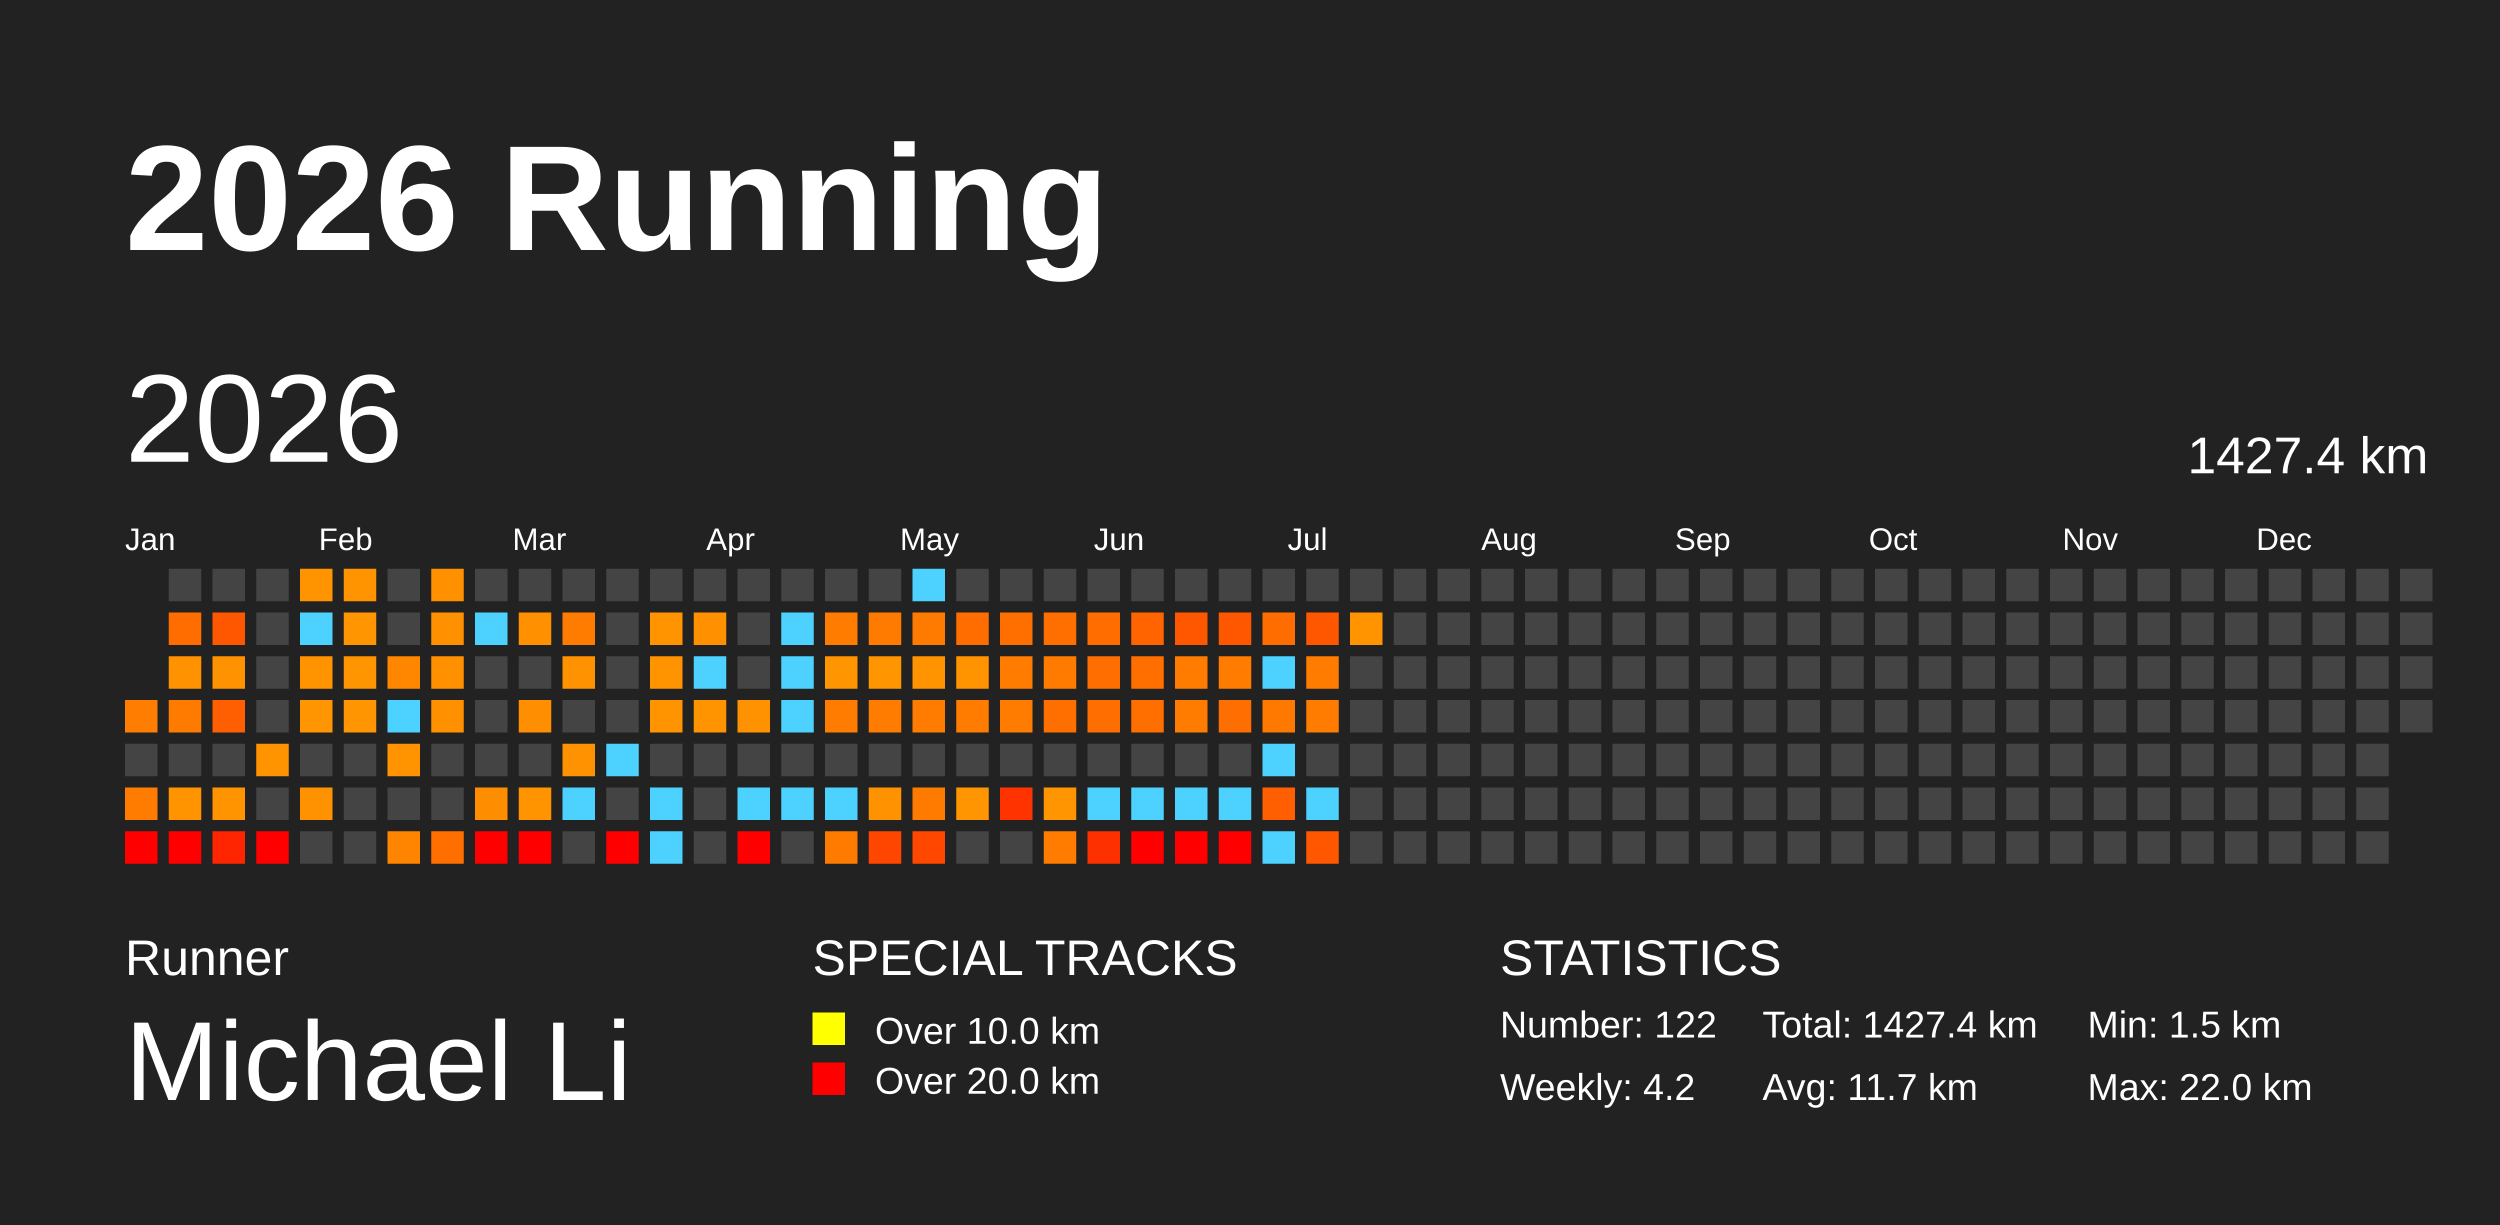
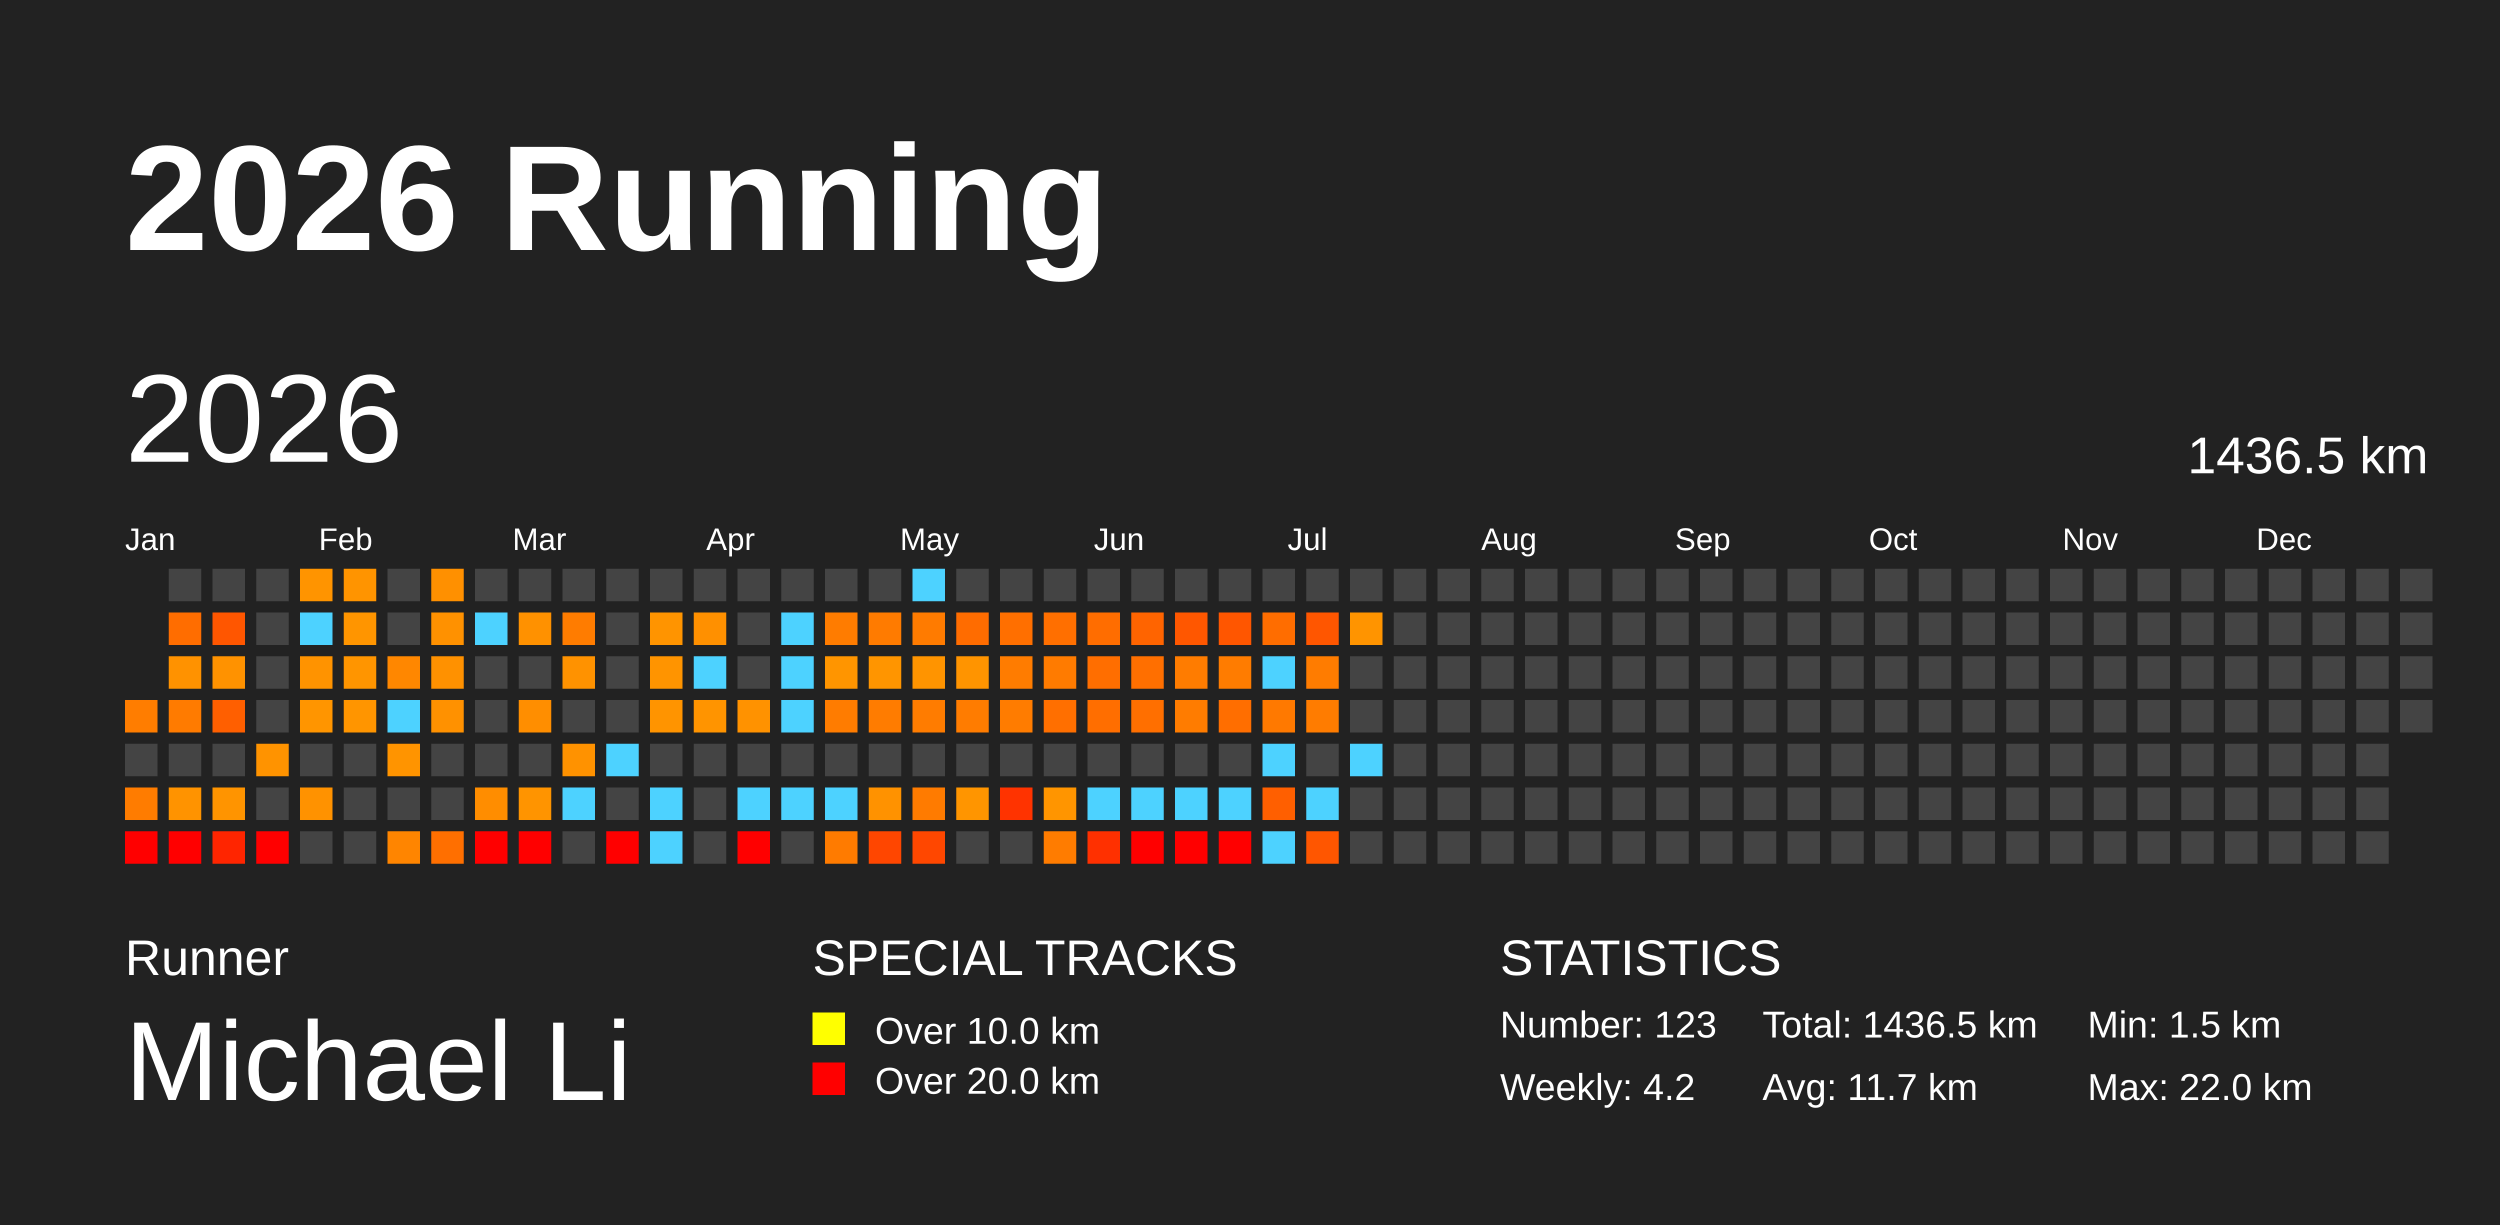
<svg xmlns="http://www.w3.org/2000/svg" baseProfile="full" height="98mm" version="1.1" viewBox="0,0,200,98" width="200mm">
  <defs />
  <rect fill="#222222" height="98" width="200" x="0" y="0" />
  <text fill="#FFFFFF" style="font-size:12px; font-family:Arial; font-weight:bold;" x="10" y="20">2026 Running</text>
  <text fill="#FFFFFF" style="font-size:4px; font-family:Arial" x="10" y="78">Runner</text>
  <text fill="#FFFFFF" style="font-size:9px; font-family:Arial" x="10" y="88">Michael Li</text>
  <text fill="#FFFFFF" style="font-size:4px; font-family:Arial" x="65" y="78">SPECIAL TRACKS</text>
  <rect fill="yellow" height="2.6" width="2.6" x="65" y="81" />
  <text fill="#FFFFFF" style="font-size:3px; font-family:Arial" x="70" y="83.5">Over 10.0 km</text>
  <rect fill="red" height="2.6" width="2.6" x="65" y="85" />
  <text fill="#FFFFFF" style="font-size:3px; font-family:Arial" x="70" y="87.5">Over 20.0 km</text>
  <text fill="#FFFFFF" style="font-size:4px; font-family:Arial" x="120" y="78">STATISTICS</text>
-   <text fill="#FFFFFF" style="font-size:3px; font-family:Arial" x="120" y="83">Number: 122</text>
+   <text fill="#FFFFFF" style="font-size:3px; font-family:Arial" x="120" y="83">Number: 123</text>
  <text fill="#FFFFFF" style="font-size:3px; font-family:Arial" x="120" y="88">Weekly: 4.2</text>
-   <text fill="#FFFFFF" style="font-size:3px; font-family:Arial" x="141" y="83">Total: 1427.4 km</text>
+   <text fill="#FFFFFF" style="font-size:3px; font-family:Arial" x="141" y="83">Total: 1436.5 km</text>
  <text fill="#FFFFFF" style="font-size:3px; font-family:Arial" x="141" y="88">Avg: 11.7 km</text>
  <text fill="#FFFFFF" style="font-size:3px; font-family:Arial" x="167" y="83">Min: 1.5 km</text>
  <text fill="#FFFFFF" style="font-size:3px; font-family:Arial" x="167" y="88">Max: 22.0 km</text>
  <text dominant-baseline="hanging" fill="#FFFFFF" style="font-size:10.0px; font-family:Arial;" x="10" y="30">2026</text>
-   <text dominant-baseline="hanging" fill="#FFFFFF" style="font-size:4.125px; font-family:Arial;" x="175" y="35">1427.4 km</text>
+   <text dominant-baseline="hanging" fill="#FFFFFF" style="font-size:4.125px; font-family:Arial;" x="175" y="35">1436.5 km</text>
  <text fill="#FFFFFF" style="font-size:2.5px; font-family:Arial" x="10.0" y="44">Jan</text>
  <text fill="#FFFFFF" style="font-size:2.5px; font-family:Arial" x="25.5" y="44">Feb</text>
  <text fill="#FFFFFF" style="font-size:2.5px; font-family:Arial" x="41.0" y="44">Mar</text>
  <text fill="#FFFFFF" style="font-size:2.5px; font-family:Arial" x="56.5" y="44">Apr</text>
  <text fill="#FFFFFF" style="font-size:2.5px; font-family:Arial" x="72.0" y="44">May</text>
  <text fill="#FFFFFF" style="font-size:2.5px; font-family:Arial" x="87.5" y="44">Jun</text>
  <text fill="#FFFFFF" style="font-size:2.5px; font-family:Arial" x="103.0" y="44">Jul</text>
  <text fill="#FFFFFF" style="font-size:2.5px; font-family:Arial" x="118.5" y="44">Aug</text>
  <text fill="#FFFFFF" style="font-size:2.5px; font-family:Arial" x="134.0" y="44">Sep</text>
  <text fill="#FFFFFF" style="font-size:2.5px; font-family:Arial" x="149.5" y="44">Oct</text>
  <text fill="#FFFFFF" style="font-size:2.5px; font-family:Arial" x="165.0" y="44">Nov</text>
  <text fill="#FFFFFF" style="font-size:2.5px; font-family:Arial" x="180.5" y="44">Dec</text>
  <rect fill="#ff7d00" height="2.6" width="2.6" x="10.0" y="56.0" />
  <rect fill="#444444" height="2.6" width="2.6" x="10.0" y="59.5" />
  <rect fill="#ff7c00" height="2.6" width="2.6" x="10.0" y="63.0" />
  <rect fill="red" height="2.6" width="2.6" x="10.0" y="66.5" />
  <rect fill="#444444" height="2.6" width="2.6" x="13.5" y="45.5" />
  <rect fill="#ff6d00" height="2.6" width="2.6" x="13.5" y="49.0" />
  <rect fill="#ff9200" height="2.6" width="2.6" x="13.5" y="52.5" />
  <rect fill="#ff7b00" height="2.6" width="2.6" x="13.5" y="56.0" />
  <rect fill="#444444" height="2.6" width="2.6" x="13.5" y="59.5" />
  <rect fill="#ff9300" height="2.6" width="2.6" x="13.5" y="63.0" />
  <rect fill="red" height="2.6" width="2.6" x="13.5" y="66.5" />
  <rect fill="#444444" height="2.6" width="2.6" x="17.0" y="45.5" />
  <rect fill="#ff5600" height="2.6" width="2.6" x="17.0" y="49.0" />
  <rect fill="#ff9200" height="2.6" width="2.6" x="17.0" y="52.5" />
  <rect fill="#ff5f00" height="2.6" width="2.6" x="17.0" y="56.0" />
  <rect fill="#444444" height="2.6" width="2.6" x="17.0" y="59.5" />
  <rect fill="#ff9400" height="2.6" width="2.6" x="17.0" y="63.0" />
  <rect fill="#ff2500" height="2.6" width="2.6" x="17.0" y="66.5" />
  <rect fill="#444444" height="2.6" width="2.6" x="20.5" y="45.5" />
  <rect fill="#444444" height="2.6" width="2.6" x="20.5" y="49.0" />
  <rect fill="#444444" height="2.6" width="2.6" x="20.5" y="52.5" />
  <rect fill="#444444" height="2.6" width="2.6" x="20.5" y="56.0" />
  <rect fill="#ff9300" height="2.6" width="2.6" x="20.5" y="59.5" />
  <rect fill="#444444" height="2.6" width="2.6" x="20.5" y="63.0" />
  <rect fill="red" height="2.6" width="2.6" x="20.5" y="66.5" />
  <rect fill="#ff9400" height="2.6" width="2.6" x="24.0" y="45.5" />
  <rect fill="#4dd2ff" height="2.6" width="2.6" x="24.0" y="49.0" />
  <rect fill="#ff9300" height="2.6" width="2.6" x="24.0" y="52.5" />
  <rect fill="#ff9500" height="2.6" width="2.6" x="24.0" y="56.0" />
  <rect fill="#444444" height="2.6" width="2.6" x="24.0" y="59.5" />
  <rect fill="#ff9200" height="2.6" width="2.6" x="24.0" y="63.0" />
  <rect fill="#444444" height="2.6" width="2.6" x="24.0" y="66.5" />
  <rect fill="#ff9400" height="2.6" width="2.6" x="27.5" y="45.5" />
  <rect fill="#ff9500" height="2.6" width="2.6" x="27.5" y="49.0" />
  <rect fill="#ff9500" height="2.6" width="2.6" x="27.5" y="52.5" />
  <rect fill="#ff9500" height="2.6" width="2.6" x="27.5" y="56.0" />
  <rect fill="#444444" height="2.6" width="2.6" x="27.5" y="59.5" />
  <rect fill="#444444" height="2.6" width="2.6" x="27.5" y="63.0" />
  <rect fill="#444444" height="2.6" width="2.6" x="27.5" y="66.5" />
  <rect fill="#444444" height="2.6" width="2.6" x="31.0" y="45.5" />
  <rect fill="#444444" height="2.6" width="2.6" x="31.0" y="49.0" />
  <rect fill="#ff8700" height="2.6" width="2.6" x="31.0" y="52.5" />
  <rect fill="#4dd2ff" height="2.6" width="2.6" x="31.0" y="56.0" />
  <rect fill="#ff9400" height="2.6" width="2.6" x="31.0" y="59.5" />
  <rect fill="#444444" height="2.6" width="2.6" x="31.0" y="63.0" />
  <rect fill="#ff8500" height="2.6" width="2.6" x="31.0" y="66.5" />
  <rect fill="#ff9000" height="2.6" width="2.6" x="34.5" y="45.5" />
  <rect fill="#ff9100" height="2.6" width="2.6" x="34.5" y="49.0" />
  <rect fill="#ff9100" height="2.6" width="2.6" x="34.5" y="52.5" />
  <rect fill="#ff9100" height="2.6" width="2.6" x="34.5" y="56.0" />
  <rect fill="#444444" height="2.6" width="2.6" x="34.5" y="59.5" />
  <rect fill="#444444" height="2.6" width="2.6" x="34.5" y="63.0" />
  <rect fill="#ff6f00" height="2.6" width="2.6" x="34.5" y="66.5" />
  <rect fill="#444444" height="2.6" width="2.6" x="38.0" y="45.5" />
  <rect fill="#4dd2ff" height="2.6" width="2.6" x="38.0" y="49.0" />
  <rect fill="#444444" height="2.6" width="2.6" x="38.0" y="52.5" />
  <rect fill="#444444" height="2.6" width="2.6" x="38.0" y="56.0" />
  <rect fill="#444444" height="2.6" width="2.6" x="38.0" y="59.5" />
  <rect fill="#ff8d00" height="2.6" width="2.6" x="38.0" y="63.0" />
  <rect fill="red" height="2.6" width="2.6" x="38.0" y="66.5" />
  <rect fill="#444444" height="2.6" width="2.6" x="41.5" y="45.5" />
  <rect fill="#ff9100" height="2.6" width="2.6" x="41.5" y="49.0" />
  <rect fill="#444444" height="2.6" width="2.6" x="41.5" y="52.5" />
  <rect fill="#ff8e00" height="2.6" width="2.6" x="41.5" y="56.0" />
  <rect fill="#444444" height="2.6" width="2.6" x="41.5" y="59.5" />
  <rect fill="#ff9400" height="2.6" width="2.6" x="41.5" y="63.0" />
  <rect fill="red" height="2.6" width="2.6" x="41.5" y="66.5" />
  <rect fill="#444444" height="2.6" width="2.6" x="45.0" y="45.5" />
  <rect fill="#ff7c00" height="2.6" width="2.6" x="45.0" y="49.0" />
  <rect fill="#ff9200" height="2.6" width="2.6" x="45.0" y="52.5" />
  <rect fill="#444444" height="2.6" width="2.6" x="45.0" y="56.0" />
  <rect fill="#ff9200" height="2.6" width="2.6" x="45.0" y="59.5" />
  <rect fill="#4dd2ff" height="2.6" width="2.6" x="45.0" y="63.0" />
  <rect fill="#444444" height="2.6" width="2.6" x="45.0" y="66.5" />
  <rect fill="#444444" height="2.6" width="2.6" x="48.5" y="45.5" />
  <rect fill="#444444" height="2.6" width="2.6" x="48.5" y="49.0" />
  <rect fill="#444444" height="2.6" width="2.6" x="48.5" y="52.5" />
  <rect fill="#444444" height="2.6" width="2.6" x="48.5" y="56.0" />
  <rect fill="#4dd2ff" height="2.6" width="2.6" x="48.5" y="59.5" />
  <rect fill="#444444" height="2.6" width="2.6" x="48.5" y="63.0" />
  <rect fill="red" height="2.6" width="2.6" x="48.5" y="66.5" />
  <rect fill="#444444" height="2.6" width="2.6" x="52.0" y="45.5" />
  <rect fill="#ff9400" height="2.6" width="2.6" x="52.0" y="49.0" />
  <rect fill="#ff9400" height="2.6" width="2.6" x="52.0" y="52.5" />
  <rect fill="#ff9400" height="2.6" width="2.6" x="52.0" y="56.0" />
  <rect fill="#444444" height="2.6" width="2.6" x="52.0" y="59.5" />
  <rect fill="#4dd2ff" height="2.6" width="2.6" x="52.0" y="63.0" />
  <rect fill="#4dd2ff" height="2.6" width="2.6" x="52.0" y="66.5" />
  <rect fill="#444444" height="2.6" width="2.6" x="55.5" y="45.5" />
  <rect fill="#ff9000" height="2.6" width="2.6" x="55.5" y="49.0" />
  <rect fill="#4dd2ff" height="2.6" width="2.6" x="55.5" y="52.5" />
  <rect fill="#ff9400" height="2.6" width="2.6" x="55.5" y="56.0" />
  <rect fill="#444444" height="2.6" width="2.6" x="55.5" y="59.5" />
  <rect fill="#444444" height="2.6" width="2.6" x="55.5" y="63.0" />
  <rect fill="#444444" height="2.6" width="2.6" x="55.5" y="66.5" />
  <rect fill="#444444" height="2.6" width="2.6" x="59.0" y="45.5" />
  <rect fill="#444444" height="2.6" width="2.6" x="59.0" y="49.0" />
  <rect fill="#444444" height="2.6" width="2.6" x="59.0" y="52.5" />
  <rect fill="#ff9200" height="2.6" width="2.6" x="59.0" y="56.0" />
  <rect fill="#444444" height="2.6" width="2.6" x="59.0" y="59.5" />
  <rect fill="#4dd2ff" height="2.6" width="2.6" x="59.0" y="63.0" />
  <rect fill="red" height="2.6" width="2.6" x="59.0" y="66.5" />
  <rect fill="#444444" height="2.6" width="2.6" x="62.5" y="45.5" />
  <rect fill="#4dd2ff" height="2.6" width="2.6" x="62.5" y="49.0" />
  <rect fill="#4dd2ff" height="2.6" width="2.6" x="62.5" y="52.5" />
  <rect fill="#4dd2ff" height="2.6" width="2.6" x="62.5" y="56.0" />
  <rect fill="#444444" height="2.6" width="2.6" x="62.5" y="59.5" />
  <rect fill="#4dd2ff" height="2.6" width="2.6" x="62.5" y="63.0" />
  <rect fill="#444444" height="2.6" width="2.6" x="62.5" y="66.5" />
  <rect fill="#444444" height="2.6" width="2.6" x="66.0" y="45.5" />
  <rect fill="#ff7c00" height="2.6" width="2.6" x="66.0" y="49.0" />
  <rect fill="#ff9500" height="2.6" width="2.6" x="66.0" y="52.5" />
  <rect fill="#ff7c00" height="2.6" width="2.6" x="66.0" y="56.0" />
  <rect fill="#444444" height="2.6" width="2.6" x="66.0" y="59.5" />
  <rect fill="#4dd2ff" height="2.6" width="2.6" x="66.0" y="63.0" />
  <rect fill="#ff7b00" height="2.6" width="2.6" x="66.0" y="66.5" />
  <rect fill="#444444" height="2.6" width="2.6" x="69.5" y="45.5" />
  <rect fill="#ff7b00" height="2.6" width="2.6" x="69.5" y="49.0" />
  <rect fill="#ff9500" height="2.6" width="2.6" x="69.5" y="52.5" />
  <rect fill="#ff7c00" height="2.6" width="2.6" x="69.5" y="56.0" />
  <rect fill="#444444" height="2.6" width="2.6" x="69.5" y="59.5" />
  <rect fill="#ff9200" height="2.6" width="2.6" x="69.5" y="63.0" />
  <rect fill="#ff4600" height="2.6" width="2.6" x="69.5" y="66.5" />
  <rect fill="#4dd2ff" height="2.6" width="2.6" x="73.0" y="45.5" />
  <rect fill="#ff7b00" height="2.6" width="2.6" x="73.0" y="49.0" />
  <rect fill="#ff9400" height="2.6" width="2.6" x="73.0" y="52.5" />
  <rect fill="#ff7c00" height="2.6" width="2.6" x="73.0" y="56.0" />
  <rect fill="#444444" height="2.6" width="2.6" x="73.0" y="59.5" />
  <rect fill="#ff7b00" height="2.6" width="2.6" x="73.0" y="63.0" />
  <rect fill="#ff4700" height="2.6" width="2.6" x="73.0" y="66.5" />
  <rect fill="#444444" height="2.6" width="2.6" x="76.5" y="45.5" />
  <rect fill="#ff6c00" height="2.6" width="2.6" x="76.5" y="49.0" />
  <rect fill="#ff9400" height="2.6" width="2.6" x="76.5" y="52.5" />
  <rect fill="#ff7c00" height="2.6" width="2.6" x="76.5" y="56.0" />
  <rect fill="#444444" height="2.6" width="2.6" x="76.5" y="59.5" />
  <rect fill="#ff9500" height="2.6" width="2.6" x="76.5" y="63.0" />
  <rect fill="#444444" height="2.6" width="2.6" x="76.5" y="66.5" />
  <rect fill="#444444" height="2.6" width="2.6" x="80.0" y="45.5" />
  <rect fill="#ff6f00" height="2.6" width="2.6" x="80.0" y="49.0" />
  <rect fill="#ff7c00" height="2.6" width="2.6" x="80.0" y="52.5" />
  <rect fill="#ff7c00" height="2.6" width="2.6" x="80.0" y="56.0" />
  <rect fill="#444444" height="2.6" width="2.6" x="80.0" y="59.5" />
  <rect fill="#ff3300" height="2.6" width="2.6" x="80.0" y="63.0" />
  <rect fill="#444444" height="2.6" width="2.6" x="80.0" y="66.5" />
  <rect fill="#444444" height="2.6" width="2.6" x="83.5" y="45.5" />
  <rect fill="#ff6f00" height="2.6" width="2.6" x="83.5" y="49.0" />
  <rect fill="#ff7b00" height="2.6" width="2.6" x="83.5" y="52.5" />
  <rect fill="#ff6f00" height="2.6" width="2.6" x="83.5" y="56.0" />
  <rect fill="#444444" height="2.6" width="2.6" x="83.5" y="59.5" />
  <rect fill="#ff9500" height="2.6" width="2.6" x="83.5" y="63.0" />
  <rect fill="#ff7c00" height="2.6" width="2.6" x="83.5" y="66.5" />
  <rect fill="#444444" height="2.6" width="2.6" x="87.0" y="45.5" />
  <rect fill="#ff6d00" height="2.6" width="2.6" x="87.0" y="49.0" />
  <rect fill="#ff6e00" height="2.6" width="2.6" x="87.0" y="52.5" />
  <rect fill="#ff6e00" height="2.6" width="2.6" x="87.0" y="56.0" />
  <rect fill="#444444" height="2.6" width="2.6" x="87.0" y="59.5" />
  <rect fill="#4dd2ff" height="2.6" width="2.6" x="87.0" y="63.0" />
  <rect fill="#ff3000" height="2.6" width="2.6" x="87.0" y="66.5" />
  <rect fill="#444444" height="2.6" width="2.6" x="90.5" y="45.5" />
  <rect fill="#ff6400" height="2.6" width="2.6" x="90.5" y="49.0" />
  <rect fill="#ff6f00" height="2.6" width="2.6" x="90.5" y="52.5" />
  <rect fill="#ff6f00" height="2.6" width="2.6" x="90.5" y="56.0" />
  <rect fill="#444444" height="2.6" width="2.6" x="90.5" y="59.5" />
  <rect fill="#4dd2ff" height="2.6" width="2.6" x="90.5" y="63.0" />
  <rect fill="red" height="2.6" width="2.6" x="90.5" y="66.5" />
  <rect fill="#444444" height="2.6" width="2.6" x="94.0" y="45.5" />
  <rect fill="#ff5700" height="2.6" width="2.6" x="94.0" y="49.0" />
  <rect fill="#ff7c00" height="2.6" width="2.6" x="94.0" y="52.5" />
  <rect fill="#ff7c00" height="2.6" width="2.6" x="94.0" y="56.0" />
  <rect fill="#444444" height="2.6" width="2.6" x="94.0" y="59.5" />
  <rect fill="#4dd2ff" height="2.6" width="2.6" x="94.0" y="63.0" />
  <rect fill="red" height="2.6" width="2.6" x="94.0" y="66.5" />
  <rect fill="#444444" height="2.6" width="2.6" x="97.5" y="45.5" />
  <rect fill="#ff5600" height="2.6" width="2.6" x="97.5" y="49.0" />
  <rect fill="#ff7c00" height="2.6" width="2.6" x="97.5" y="52.5" />
  <rect fill="#ff6e00" height="2.6" width="2.6" x="97.5" y="56.0" />
  <rect fill="#444444" height="2.6" width="2.6" x="97.5" y="59.5" />
  <rect fill="#4dd2ff" height="2.6" width="2.6" x="97.5" y="63.0" />
  <rect fill="red" height="2.6" width="2.6" x="97.5" y="66.5" />
  <rect fill="#444444" height="2.6" width="2.6" x="101.0" y="45.5" />
  <rect fill="#ff6d00" height="2.6" width="2.6" x="101.0" y="49.0" />
  <rect fill="#4dd2ff" height="2.6" width="2.6" x="101.0" y="52.5" />
  <rect fill="#ff7900" height="2.6" width="2.6" x="101.0" y="56.0" />
  <rect fill="#4dd2ff" height="2.6" width="2.6" x="101.0" y="59.5" />
  <rect fill="#ff5f00" height="2.6" width="2.6" x="101.0" y="63.0" />
  <rect fill="#4dd2ff" height="2.6" width="2.6" x="101.0" y="66.5" />
  <rect fill="#444444" height="2.6" width="2.6" x="104.5" y="45.5" />
  <rect fill="#ff5600" height="2.6" width="2.6" x="104.5" y="49.0" />
  <rect fill="#ff7c00" height="2.6" width="2.6" x="104.5" y="52.5" />
  <rect fill="#ff7c00" height="2.6" width="2.6" x="104.5" y="56.0" />
  <rect fill="#444444" height="2.6" width="2.6" x="104.5" y="59.5" />
  <rect fill="#4dd2ff" height="2.6" width="2.6" x="104.5" y="63.0" />
  <rect fill="#ff5600" height="2.6" width="2.6" x="104.5" y="66.5" />
  <rect fill="#444444" height="2.6" width="2.6" x="108.0" y="45.5" />
  <rect fill="#ff9400" height="2.6" width="2.6" x="108.0" y="49.0" />
  <rect fill="#444444" height="2.6" width="2.6" x="108.0" y="52.5" />
  <rect fill="#444444" height="2.6" width="2.6" x="108.0" y="56.0" />
-   <rect fill="#444444" height="2.6" width="2.6" x="108.0" y="59.5" />
+   <rect fill="#4dd2ff" height="2.6" width="2.6" x="108.0" y="59.5" />
  <rect fill="#444444" height="2.6" width="2.6" x="108.0" y="63.0" />
  <rect fill="#444444" height="2.6" width="2.6" x="108.0" y="66.5" />
  <rect fill="#444444" height="2.6" width="2.6" x="111.5" y="45.5" />
  <rect fill="#444444" height="2.6" width="2.6" x="111.5" y="49.0" />
  <rect fill="#444444" height="2.6" width="2.6" x="111.5" y="52.5" />
  <rect fill="#444444" height="2.6" width="2.6" x="111.5" y="56.0" />
  <rect fill="#444444" height="2.6" width="2.6" x="111.5" y="59.5" />
  <rect fill="#444444" height="2.6" width="2.6" x="111.5" y="63.0" />
  <rect fill="#444444" height="2.6" width="2.6" x="111.5" y="66.5" />
  <rect fill="#444444" height="2.6" width="2.6" x="115.0" y="45.5" />
  <rect fill="#444444" height="2.6" width="2.6" x="115.0" y="49.0" />
  <rect fill="#444444" height="2.6" width="2.6" x="115.0" y="52.5" />
  <rect fill="#444444" height="2.6" width="2.6" x="115.0" y="56.0" />
  <rect fill="#444444" height="2.6" width="2.6" x="115.0" y="59.5" />
  <rect fill="#444444" height="2.6" width="2.6" x="115.0" y="63.0" />
  <rect fill="#444444" height="2.6" width="2.6" x="115.0" y="66.5" />
  <rect fill="#444444" height="2.6" width="2.6" x="118.5" y="45.5" />
  <rect fill="#444444" height="2.6" width="2.6" x="118.5" y="49.0" />
  <rect fill="#444444" height="2.6" width="2.6" x="118.5" y="52.5" />
  <rect fill="#444444" height="2.6" width="2.6" x="118.5" y="56.0" />
  <rect fill="#444444" height="2.6" width="2.6" x="118.5" y="59.5" />
  <rect fill="#444444" height="2.6" width="2.6" x="118.5" y="63.0" />
  <rect fill="#444444" height="2.6" width="2.6" x="118.5" y="66.5" />
  <rect fill="#444444" height="2.6" width="2.6" x="122.0" y="45.5" />
  <rect fill="#444444" height="2.6" width="2.6" x="122.0" y="49.0" />
  <rect fill="#444444" height="2.6" width="2.6" x="122.0" y="52.5" />
  <rect fill="#444444" height="2.6" width="2.6" x="122.0" y="56.0" />
  <rect fill="#444444" height="2.6" width="2.6" x="122.0" y="59.5" />
  <rect fill="#444444" height="2.6" width="2.6" x="122.0" y="63.0" />
  <rect fill="#444444" height="2.6" width="2.6" x="122.0" y="66.5" />
  <rect fill="#444444" height="2.6" width="2.6" x="125.5" y="45.5" />
  <rect fill="#444444" height="2.6" width="2.6" x="125.5" y="49.0" />
  <rect fill="#444444" height="2.6" width="2.6" x="125.5" y="52.5" />
  <rect fill="#444444" height="2.6" width="2.6" x="125.5" y="56.0" />
  <rect fill="#444444" height="2.6" width="2.6" x="125.5" y="59.5" />
  <rect fill="#444444" height="2.6" width="2.6" x="125.5" y="63.0" />
  <rect fill="#444444" height="2.6" width="2.6" x="125.5" y="66.5" />
  <rect fill="#444444" height="2.6" width="2.6" x="129.0" y="45.5" />
  <rect fill="#444444" height="2.6" width="2.6" x="129.0" y="49.0" />
  <rect fill="#444444" height="2.6" width="2.6" x="129.0" y="52.5" />
  <rect fill="#444444" height="2.6" width="2.6" x="129.0" y="56.0" />
  <rect fill="#444444" height="2.6" width="2.6" x="129.0" y="59.5" />
  <rect fill="#444444" height="2.6" width="2.6" x="129.0" y="63.0" />
  <rect fill="#444444" height="2.6" width="2.6" x="129.0" y="66.5" />
  <rect fill="#444444" height="2.6" width="2.6" x="132.5" y="45.5" />
  <rect fill="#444444" height="2.6" width="2.6" x="132.5" y="49.0" />
  <rect fill="#444444" height="2.6" width="2.6" x="132.5" y="52.5" />
  <rect fill="#444444" height="2.6" width="2.6" x="132.5" y="56.0" />
  <rect fill="#444444" height="2.6" width="2.6" x="132.5" y="59.5" />
  <rect fill="#444444" height="2.6" width="2.6" x="132.5" y="63.0" />
  <rect fill="#444444" height="2.6" width="2.6" x="132.5" y="66.5" />
  <rect fill="#444444" height="2.6" width="2.6" x="136.0" y="45.5" />
  <rect fill="#444444" height="2.6" width="2.6" x="136.0" y="49.0" />
  <rect fill="#444444" height="2.6" width="2.6" x="136.0" y="52.5" />
  <rect fill="#444444" height="2.6" width="2.6" x="136.0" y="56.0" />
  <rect fill="#444444" height="2.6" width="2.6" x="136.0" y="59.5" />
  <rect fill="#444444" height="2.6" width="2.6" x="136.0" y="63.0" />
  <rect fill="#444444" height="2.6" width="2.6" x="136.0" y="66.5" />
  <rect fill="#444444" height="2.6" width="2.6" x="139.5" y="45.5" />
  <rect fill="#444444" height="2.6" width="2.6" x="139.5" y="49.0" />
  <rect fill="#444444" height="2.6" width="2.6" x="139.5" y="52.5" />
  <rect fill="#444444" height="2.6" width="2.6" x="139.5" y="56.0" />
  <rect fill="#444444" height="2.6" width="2.6" x="139.5" y="59.5" />
  <rect fill="#444444" height="2.6" width="2.6" x="139.5" y="63.0" />
  <rect fill="#444444" height="2.6" width="2.6" x="139.5" y="66.5" />
  <rect fill="#444444" height="2.6" width="2.6" x="143.0" y="45.5" />
  <rect fill="#444444" height="2.6" width="2.6" x="143.0" y="49.0" />
  <rect fill="#444444" height="2.6" width="2.6" x="143.0" y="52.5" />
  <rect fill="#444444" height="2.6" width="2.6" x="143.0" y="56.0" />
  <rect fill="#444444" height="2.6" width="2.6" x="143.0" y="59.5" />
  <rect fill="#444444" height="2.6" width="2.6" x="143.0" y="63.0" />
  <rect fill="#444444" height="2.6" width="2.6" x="143.0" y="66.5" />
  <rect fill="#444444" height="2.6" width="2.6" x="146.5" y="45.5" />
  <rect fill="#444444" height="2.6" width="2.6" x="146.5" y="49.0" />
  <rect fill="#444444" height="2.6" width="2.6" x="146.5" y="52.5" />
  <rect fill="#444444" height="2.6" width="2.6" x="146.5" y="56.0" />
  <rect fill="#444444" height="2.6" width="2.6" x="146.5" y="59.5" />
  <rect fill="#444444" height="2.6" width="2.6" x="146.5" y="63.0" />
  <rect fill="#444444" height="2.6" width="2.6" x="146.5" y="66.5" />
  <rect fill="#444444" height="2.6" width="2.6" x="150.0" y="45.5" />
  <rect fill="#444444" height="2.6" width="2.6" x="150.0" y="49.0" />
  <rect fill="#444444" height="2.6" width="2.6" x="150.0" y="52.5" />
  <rect fill="#444444" height="2.6" width="2.6" x="150.0" y="56.0" />
  <rect fill="#444444" height="2.6" width="2.6" x="150.0" y="59.5" />
  <rect fill="#444444" height="2.6" width="2.6" x="150.0" y="63.0" />
  <rect fill="#444444" height="2.6" width="2.6" x="150.0" y="66.5" />
  <rect fill="#444444" height="2.6" width="2.6" x="153.5" y="45.5" />
  <rect fill="#444444" height="2.6" width="2.6" x="153.5" y="49.0" />
  <rect fill="#444444" height="2.6" width="2.6" x="153.5" y="52.5" />
  <rect fill="#444444" height="2.6" width="2.6" x="153.5" y="56.0" />
  <rect fill="#444444" height="2.6" width="2.6" x="153.5" y="59.5" />
  <rect fill="#444444" height="2.6" width="2.6" x="153.5" y="63.0" />
  <rect fill="#444444" height="2.6" width="2.6" x="153.5" y="66.5" />
  <rect fill="#444444" height="2.6" width="2.6" x="157.0" y="45.5" />
  <rect fill="#444444" height="2.6" width="2.6" x="157.0" y="49.0" />
  <rect fill="#444444" height="2.6" width="2.6" x="157.0" y="52.5" />
  <rect fill="#444444" height="2.6" width="2.6" x="157.0" y="56.0" />
  <rect fill="#444444" height="2.6" width="2.6" x="157.0" y="59.5" />
  <rect fill="#444444" height="2.6" width="2.6" x="157.0" y="63.0" />
  <rect fill="#444444" height="2.6" width="2.6" x="157.0" y="66.5" />
  <rect fill="#444444" height="2.6" width="2.6" x="160.5" y="45.5" />
  <rect fill="#444444" height="2.6" width="2.6" x="160.5" y="49.0" />
  <rect fill="#444444" height="2.6" width="2.6" x="160.5" y="52.5" />
  <rect fill="#444444" height="2.6" width="2.6" x="160.5" y="56.0" />
  <rect fill="#444444" height="2.6" width="2.6" x="160.5" y="59.5" />
  <rect fill="#444444" height="2.6" width="2.6" x="160.5" y="63.0" />
  <rect fill="#444444" height="2.6" width="2.6" x="160.5" y="66.5" />
  <rect fill="#444444" height="2.6" width="2.6" x="164.0" y="45.5" />
  <rect fill="#444444" height="2.6" width="2.6" x="164.0" y="49.0" />
  <rect fill="#444444" height="2.6" width="2.6" x="164.0" y="52.5" />
  <rect fill="#444444" height="2.6" width="2.6" x="164.0" y="56.0" />
  <rect fill="#444444" height="2.6" width="2.6" x="164.0" y="59.5" />
  <rect fill="#444444" height="2.6" width="2.6" x="164.0" y="63.0" />
  <rect fill="#444444" height="2.6" width="2.6" x="164.0" y="66.5" />
  <rect fill="#444444" height="2.6" width="2.6" x="167.5" y="45.5" />
  <rect fill="#444444" height="2.6" width="2.6" x="167.5" y="49.0" />
  <rect fill="#444444" height="2.6" width="2.6" x="167.5" y="52.5" />
  <rect fill="#444444" height="2.6" width="2.6" x="167.5" y="56.0" />
  <rect fill="#444444" height="2.6" width="2.6" x="167.5" y="59.5" />
  <rect fill="#444444" height="2.6" width="2.6" x="167.5" y="63.0" />
  <rect fill="#444444" height="2.6" width="2.6" x="167.5" y="66.5" />
  <rect fill="#444444" height="2.6" width="2.6" x="171.0" y="45.5" />
  <rect fill="#444444" height="2.6" width="2.6" x="171.0" y="49.0" />
  <rect fill="#444444" height="2.6" width="2.6" x="171.0" y="52.5" />
  <rect fill="#444444" height="2.6" width="2.6" x="171.0" y="56.0" />
  <rect fill="#444444" height="2.6" width="2.6" x="171.0" y="59.5" />
  <rect fill="#444444" height="2.6" width="2.6" x="171.0" y="63.0" />
  <rect fill="#444444" height="2.6" width="2.6" x="171.0" y="66.5" />
  <rect fill="#444444" height="2.6" width="2.6" x="174.5" y="45.5" />
  <rect fill="#444444" height="2.6" width="2.6" x="174.5" y="49.0" />
  <rect fill="#444444" height="2.6" width="2.6" x="174.5" y="52.5" />
  <rect fill="#444444" height="2.6" width="2.6" x="174.5" y="56.0" />
  <rect fill="#444444" height="2.6" width="2.6" x="174.5" y="59.5" />
  <rect fill="#444444" height="2.6" width="2.6" x="174.5" y="63.0" />
  <rect fill="#444444" height="2.6" width="2.6" x="174.5" y="66.5" />
  <rect fill="#444444" height="2.6" width="2.6" x="178.0" y="45.5" />
  <rect fill="#444444" height="2.6" width="2.6" x="178.0" y="49.0" />
  <rect fill="#444444" height="2.6" width="2.6" x="178.0" y="52.5" />
  <rect fill="#444444" height="2.6" width="2.6" x="178.0" y="56.0" />
  <rect fill="#444444" height="2.6" width="2.6" x="178.0" y="59.5" />
  <rect fill="#444444" height="2.6" width="2.6" x="178.0" y="63.0" />
  <rect fill="#444444" height="2.6" width="2.6" x="178.0" y="66.5" />
  <rect fill="#444444" height="2.6" width="2.6" x="181.5" y="45.5" />
  <rect fill="#444444" height="2.6" width="2.6" x="181.5" y="49.0" />
  <rect fill="#444444" height="2.6" width="2.6" x="181.5" y="52.5" />
  <rect fill="#444444" height="2.6" width="2.6" x="181.5" y="56.0" />
  <rect fill="#444444" height="2.6" width="2.6" x="181.5" y="59.5" />
  <rect fill="#444444" height="2.6" width="2.6" x="181.5" y="63.0" />
  <rect fill="#444444" height="2.6" width="2.6" x="181.5" y="66.5" />
  <rect fill="#444444" height="2.6" width="2.6" x="185.0" y="45.5" />
  <rect fill="#444444" height="2.6" width="2.6" x="185.0" y="49.0" />
  <rect fill="#444444" height="2.6" width="2.6" x="185.0" y="52.5" />
  <rect fill="#444444" height="2.6" width="2.6" x="185.0" y="56.0" />
  <rect fill="#444444" height="2.6" width="2.6" x="185.0" y="59.5" />
  <rect fill="#444444" height="2.6" width="2.6" x="185.0" y="63.0" />
  <rect fill="#444444" height="2.6" width="2.6" x="185.0" y="66.5" />
  <rect fill="#444444" height="2.6" width="2.6" x="188.5" y="45.5" />
  <rect fill="#444444" height="2.6" width="2.6" x="188.5" y="49.0" />
  <rect fill="#444444" height="2.6" width="2.6" x="188.5" y="52.5" />
  <rect fill="#444444" height="2.6" width="2.6" x="188.5" y="56.0" />
  <rect fill="#444444" height="2.6" width="2.6" x="188.5" y="59.5" />
  <rect fill="#444444" height="2.6" width="2.6" x="188.5" y="63.0" />
  <rect fill="#444444" height="2.6" width="2.6" x="188.5" y="66.5" />
  <rect fill="#444444" height="2.6" width="2.6" x="192.0" y="45.5" />
  <rect fill="#444444" height="2.6" width="2.6" x="192.0" y="49.0" />
  <rect fill="#444444" height="2.6" width="2.6" x="192.0" y="52.5" />
  <rect fill="#444444" height="2.6" width="2.6" x="192.0" y="56.0" />
</svg>
